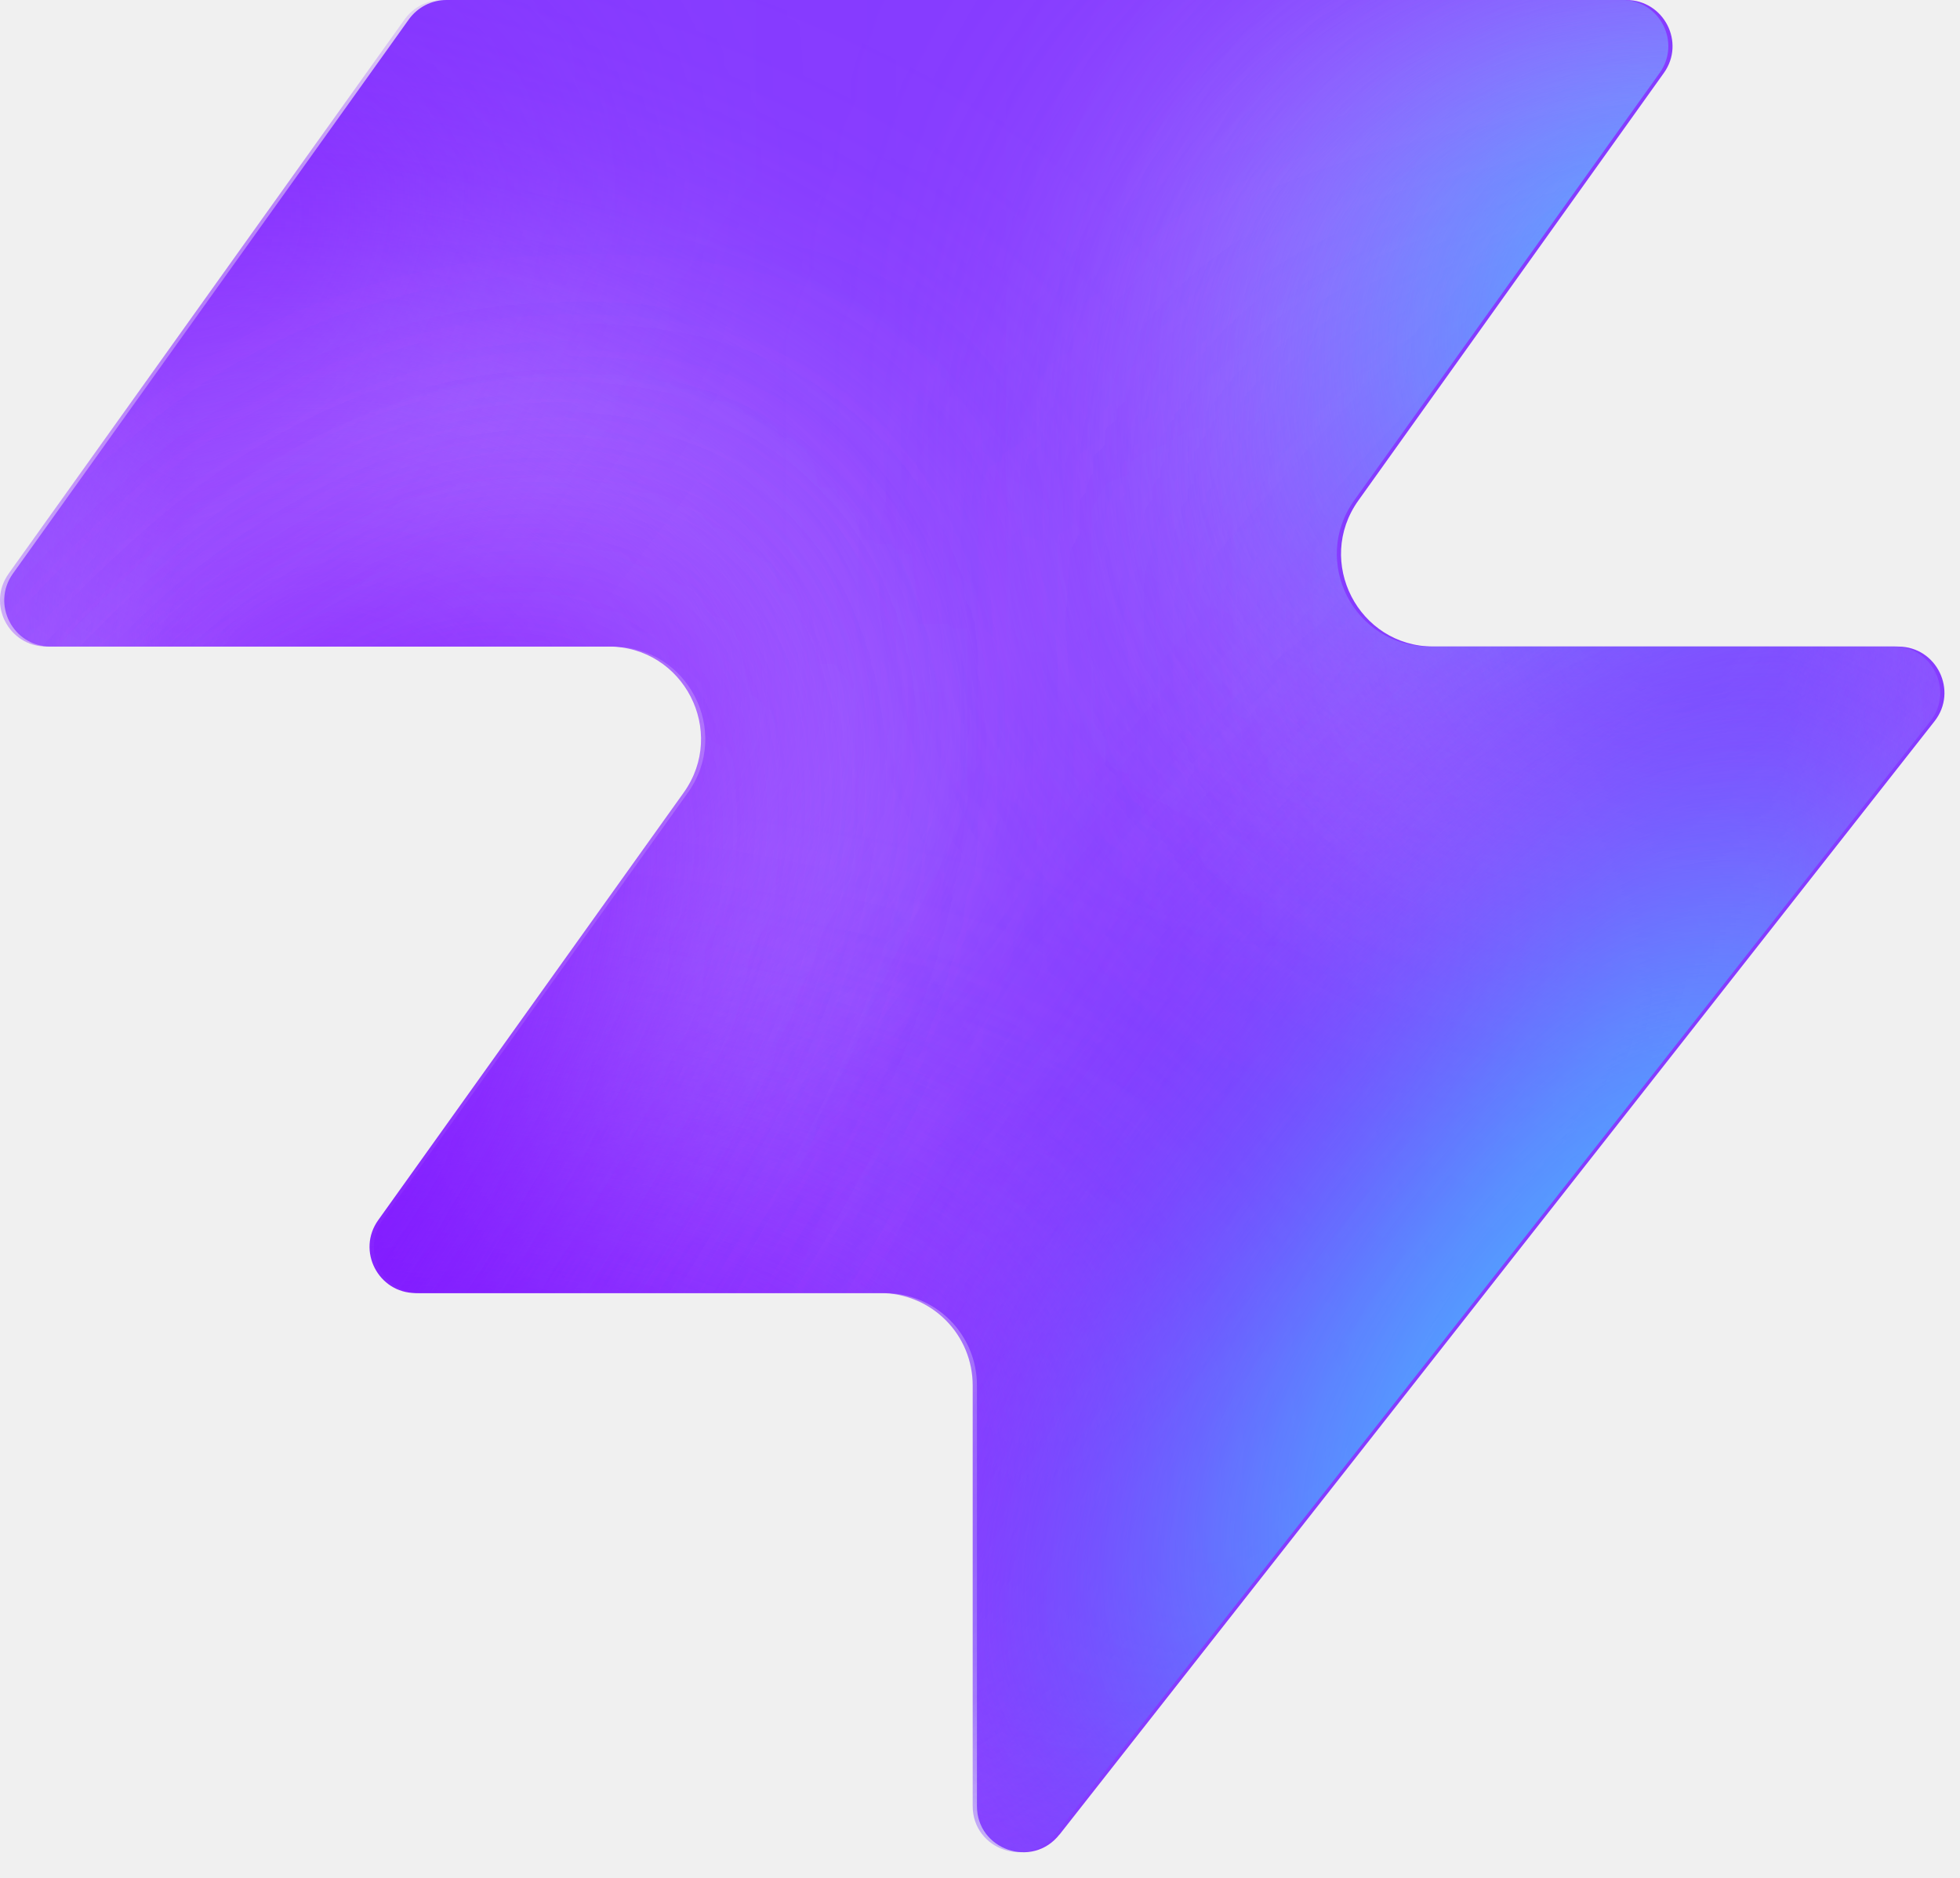
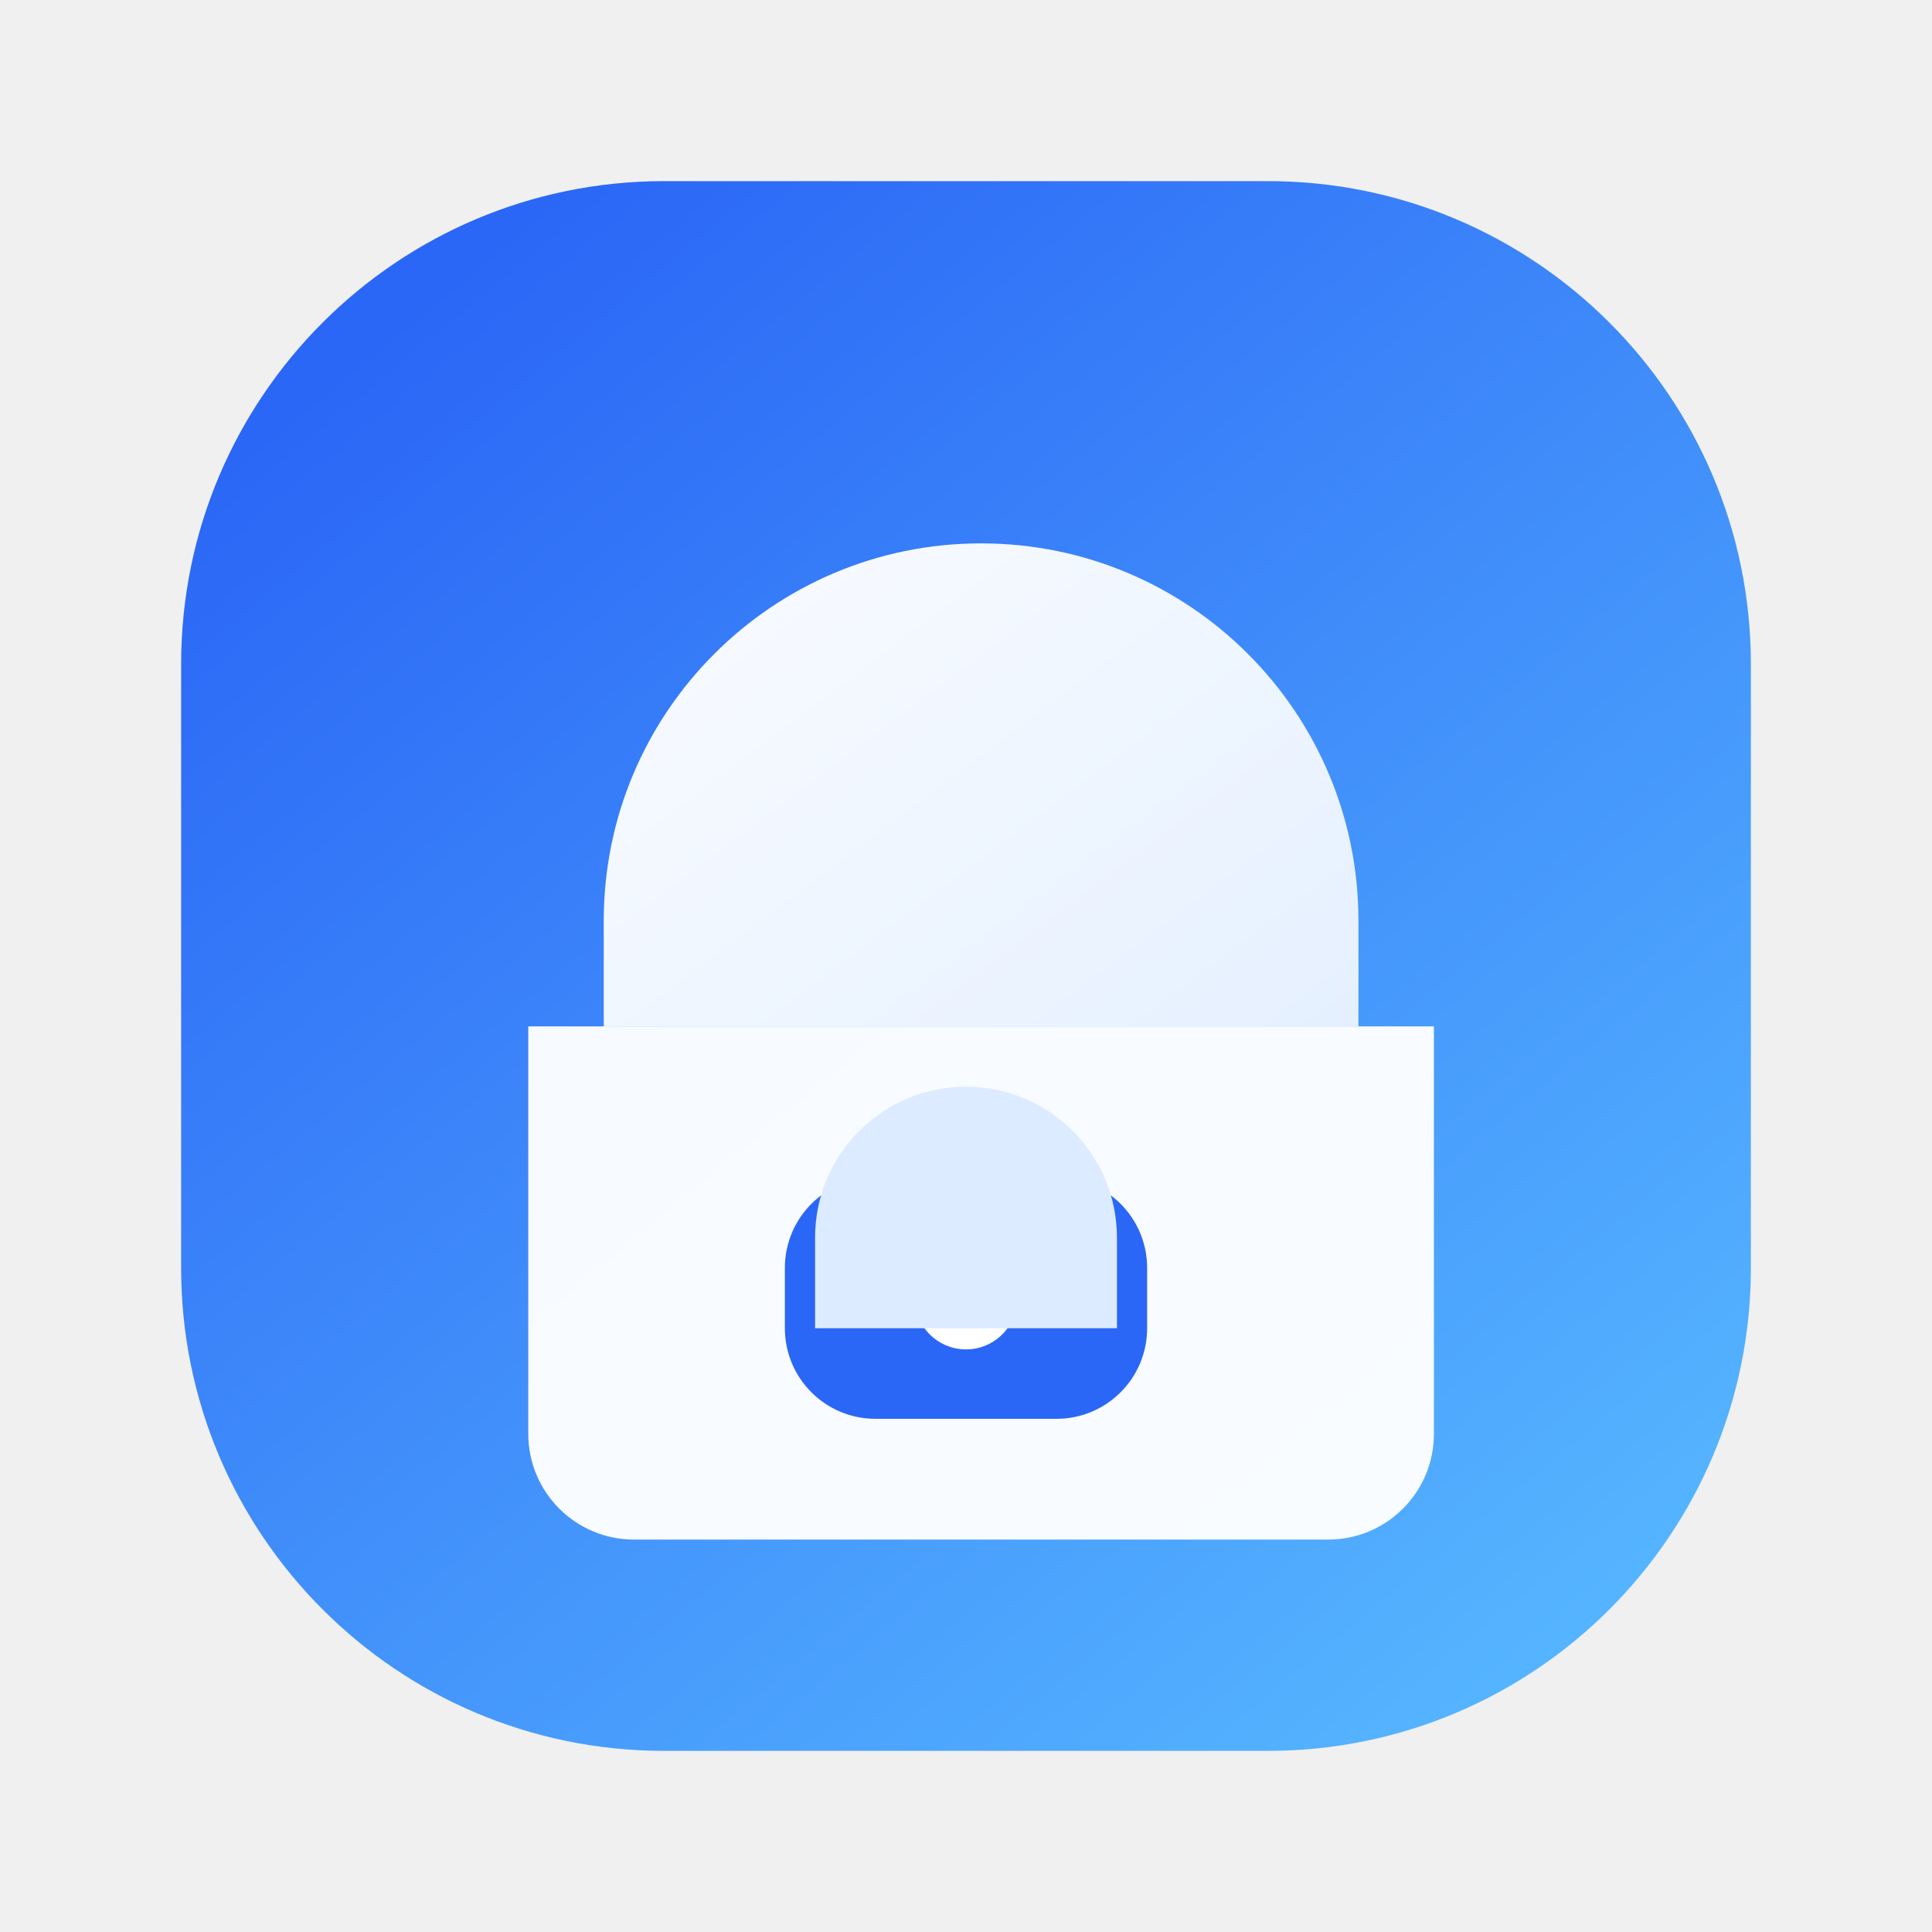
- <svg xmlns="http://www.w3.org/2000/svg" width="48" height="46" fill="none" viewBox="0 0 48 46">
-   <path fill="#863bff" d="M25.946 44.938c-.664.845-2.021.375-2.021-.698V33.937a2.26 2.26 0 0 0-2.262-2.262H10.287c-.92 0-1.456-1.04-.92-1.788l7.48-10.471c1.07-1.497 0-3.578-1.842-3.578H1.237c-.92 0-1.456-1.04-.92-1.788L10.013.474c.214-.297.556-.474.92-.474h28.894c.92 0 1.456 1.04.92 1.788l-7.48 10.471c-1.07 1.498 0 3.579 1.842 3.579h11.377c.943 0 1.473 1.088.89 1.83L25.947 44.94z" style="fill:#863bff;fill:color(display-p3 .525 .23 1);fill-opacity:1" />
-   <mask id="a" width="48" height="46" x="0" y="0" maskUnits="userSpaceOnUse" style="mask-type:alpha">
-     <path fill="#000" d="M25.842 44.938c-.664.844-2.021.375-2.021-.698V33.937a2.26 2.26 0 0 0-2.262-2.262H10.183c-.92 0-1.456-1.04-.92-1.788l7.48-10.471c1.07-1.498 0-3.579-1.842-3.579H1.133c-.92 0-1.456-1.04-.92-1.787L9.91.473c.214-.297.556-.474.92-.474h28.894c.92 0 1.456 1.04.92 1.788l-7.48 10.471c-1.07 1.498 0 3.578 1.842 3.578h11.377c.943 0 1.473 1.088.89 1.832L25.843 44.94z" style="fill:#000;fill-opacity:1" />
-   </mask>
-   <g mask="url(#a)">
-     <g filter="url(#b)">
-       <ellipse cx="5.508" cy="14.704" fill="#ede6ff" rx="5.508" ry="14.704" style="fill:#ede6ff;fill:color(display-p3 .927 .903 1);fill-opacity:1" transform="matrix(.00324 1 1 -.00324 -4.47 31.516)" />
-     </g>
-     <g filter="url(#c)">
-       <ellipse cx="10.399" cy="29.851" fill="#ede6ff" rx="10.399" ry="29.851" style="fill:#ede6ff;fill:color(display-p3 .927 .903 1);fill-opacity:1" transform="matrix(.00324 1 1 -.00324 -39.328 7.883)" />
-     </g>
-     <g filter="url(#d)">
-       <ellipse cx="5.508" cy="30.487" fill="#7e14ff" rx="5.508" ry="30.487" style="fill:#7e14ff;fill:color(display-p3 .492 .077 1);fill-opacity:1" transform="rotate(89.814 -25.913 -14.639)scale(1 -1)" />
-     </g>
-     <g filter="url(#e)">
-       <ellipse cx="5.508" cy="30.599" fill="#7e14ff" rx="5.508" ry="30.599" style="fill:#7e14ff;fill:color(display-p3 .492 .077 1);fill-opacity:1" transform="rotate(89.814 -32.644 -3.334)scale(1 -1)" />
-     </g>
-     <g filter="url(#f)">
-       <ellipse cx="5.508" cy="30.599" fill="#7e14ff" rx="5.508" ry="30.599" style="fill:#7e14ff;fill:color(display-p3 .492 .077 1);fill-opacity:1" transform="matrix(.00324 1 1 -.00324 -34.34 30.47)" />
-     </g>
-     <g filter="url(#g)">
-       <ellipse cx="14.072" cy="22.078" fill="#ede6ff" rx="14.072" ry="22.078" style="fill:#ede6ff;fill:color(display-p3 .927 .903 1);fill-opacity:1" transform="rotate(93.35 24.506 48.493)scale(-1 1)" />
-     </g>
-     <g filter="url(#h)">
-       <ellipse cx="3.47" cy="21.501" fill="#7e14ff" rx="3.47" ry="21.501" style="fill:#7e14ff;fill:color(display-p3 .492 .077 1);fill-opacity:1" transform="rotate(89.009 28.708 47.59)scale(-1 1)" />
-     </g>
-     <g filter="url(#i)">
-       <ellipse cx="3.47" cy="21.501" fill="#7e14ff" rx="3.47" ry="21.501" style="fill:#7e14ff;fill:color(display-p3 .492 .077 1);fill-opacity:1" transform="rotate(89.009 28.708 47.59)scale(-1 1)" />
-     </g>
-     <g filter="url(#j)">
-       <ellipse cx=".387" cy="8.972" fill="#7e14ff" rx="4.407" ry="29.108" style="fill:#7e14ff;fill:color(display-p3 .492 .077 1);fill-opacity:1" transform="rotate(39.51 .387 8.972)" />
-     </g>
-     <g filter="url(#k)">
-       <ellipse cx="47.523" cy="-6.092" fill="#7e14ff" rx="4.407" ry="29.108" style="fill:#7e14ff;fill:color(display-p3 .492 .077 1);fill-opacity:1" transform="rotate(37.892 47.523 -6.092)" />
-     </g>
-     <g filter="url(#l)">
-       <ellipse cx="41.412" cy="6.333" fill="#47bfff" rx="5.971" ry="9.665" style="fill:#47bfff;fill:color(display-p3 .28 .748 1);fill-opacity:1" transform="rotate(37.892 41.412 6.333)" />
-     </g>
-     <g filter="url(#m)">
-       <ellipse cx="-1.879" cy="38.332" fill="#7e14ff" rx="4.407" ry="29.108" style="fill:#7e14ff;fill:color(display-p3 .492 .077 1);fill-opacity:1" transform="rotate(37.892 -1.88 38.332)" />
-     </g>
-     <g filter="url(#n)">
-       <ellipse cx="-1.879" cy="38.332" fill="#7e14ff" rx="4.407" ry="29.108" style="fill:#7e14ff;fill:color(display-p3 .492 .077 1);fill-opacity:1" transform="rotate(37.892 -1.88 38.332)" />
-     </g>
-     <g filter="url(#o)">
-       <ellipse cx="35.651" cy="29.907" fill="#7e14ff" rx="4.407" ry="29.108" style="fill:#7e14ff;fill:color(display-p3 .492 .077 1);fill-opacity:1" transform="rotate(37.892 35.651 29.907)" />
-     </g>
-     <g filter="url(#p)">
-       <ellipse cx="38.418" cy="32.4" fill="#47bfff" rx="5.971" ry="15.297" style="fill:#47bfff;fill:color(display-p3 .28 .748 1);fill-opacity:1" transform="rotate(37.892 38.418 32.4)" />
-     </g>
-   </g>
+ <svg xmlns="http://www.w3.org/2000/svg" viewBox="0 0 64 64" fill="none">
  <defs>
-     <filter id="b" width="60.045" height="41.654" x="-19.77" y="16.149" color-interpolation-filters="sRGB" filterUnits="userSpaceOnUse">
-       <feFlood flood-opacity="0" result="BackgroundImageFix" />
-       <feBlend in="SourceGraphic" in2="BackgroundImageFix" result="shape" />
-       <feGaussianBlur result="effect1_foregroundBlur_2002_17158" stdDeviation="7.659" />
-     </filter>
-     <filter id="c" width="90.34" height="51.437" x="-54.613" y="-7.533" color-interpolation-filters="sRGB" filterUnits="userSpaceOnUse">
-       <feFlood flood-opacity="0" result="BackgroundImageFix" />
-       <feBlend in="SourceGraphic" in2="BackgroundImageFix" result="shape" />
-       <feGaussianBlur result="effect1_foregroundBlur_2002_17158" stdDeviation="7.659" />
-     </filter>
-     <filter id="d" width="79.355" height="29.4" x="-49.64" y="2.03" color-interpolation-filters="sRGB" filterUnits="userSpaceOnUse">
-       <feFlood flood-opacity="0" result="BackgroundImageFix" />
-       <feBlend in="SourceGraphic" in2="BackgroundImageFix" result="shape" />
-       <feGaussianBlur result="effect1_foregroundBlur_2002_17158" stdDeviation="4.596" />
-     </filter>
-     <filter id="e" width="79.579" height="29.4" x="-45.045" y="20.029" color-interpolation-filters="sRGB" filterUnits="userSpaceOnUse">
-       <feFlood flood-opacity="0" result="BackgroundImageFix" />
-       <feBlend in="SourceGraphic" in2="BackgroundImageFix" result="shape" />
-       <feGaussianBlur result="effect1_foregroundBlur_2002_17158" stdDeviation="4.596" />
-     </filter>
-     <filter id="f" width="79.579" height="29.4" x="-43.513" y="21.178" color-interpolation-filters="sRGB" filterUnits="userSpaceOnUse">
-       <feFlood flood-opacity="0" result="BackgroundImageFix" />
-       <feBlend in="SourceGraphic" in2="BackgroundImageFix" result="shape" />
-       <feGaussianBlur result="effect1_foregroundBlur_2002_17158" stdDeviation="4.596" />
-     </filter>
-     <filter id="g" width="74.749" height="58.852" x="15.756" y="-17.901" color-interpolation-filters="sRGB" filterUnits="userSpaceOnUse">
-       <feFlood flood-opacity="0" result="BackgroundImageFix" />
-       <feBlend in="SourceGraphic" in2="BackgroundImageFix" result="shape" />
-       <feGaussianBlur result="effect1_foregroundBlur_2002_17158" stdDeviation="7.659" />
-     </filter>
-     <filter id="h" width="61.377" height="25.362" x="23.548" y="2.284" color-interpolation-filters="sRGB" filterUnits="userSpaceOnUse">
-       <feFlood flood-opacity="0" result="BackgroundImageFix" />
-       <feBlend in="SourceGraphic" in2="BackgroundImageFix" result="shape" />
-       <feGaussianBlur result="effect1_foregroundBlur_2002_17158" stdDeviation="4.596" />
-     </filter>
-     <filter id="i" width="61.377" height="25.362" x="23.548" y="2.284" color-interpolation-filters="sRGB" filterUnits="userSpaceOnUse">
-       <feFlood flood-opacity="0" result="BackgroundImageFix" />
-       <feBlend in="SourceGraphic" in2="BackgroundImageFix" result="shape" />
-       <feGaussianBlur result="effect1_foregroundBlur_2002_17158" stdDeviation="4.596" />
-     </filter>
-     <filter id="j" width="56.045" height="63.649" x="-27.636" y="-22.853" color-interpolation-filters="sRGB" filterUnits="userSpaceOnUse">
-       <feFlood flood-opacity="0" result="BackgroundImageFix" />
-       <feBlend in="SourceGraphic" in2="BackgroundImageFix" result="shape" />
-       <feGaussianBlur result="effect1_foregroundBlur_2002_17158" stdDeviation="4.596" />
-     </filter>
-     <filter id="k" width="54.814" height="64.646" x="20.116" y="-38.415" color-interpolation-filters="sRGB" filterUnits="userSpaceOnUse">
-       <feFlood flood-opacity="0" result="BackgroundImageFix" />
-       <feBlend in="SourceGraphic" in2="BackgroundImageFix" result="shape" />
-       <feGaussianBlur result="effect1_foregroundBlur_2002_17158" stdDeviation="4.596" />
-     </filter>
-     <filter id="l" width="33.541" height="35.313" x="24.641" y="-11.323" color-interpolation-filters="sRGB" filterUnits="userSpaceOnUse">
-       <feFlood flood-opacity="0" result="BackgroundImageFix" />
-       <feBlend in="SourceGraphic" in2="BackgroundImageFix" result="shape" />
-       <feGaussianBlur result="effect1_foregroundBlur_2002_17158" stdDeviation="4.596" />
-     </filter>
-     <filter id="m" width="54.814" height="64.646" x="-29.286" y="6.009" color-interpolation-filters="sRGB" filterUnits="userSpaceOnUse">
-       <feFlood flood-opacity="0" result="BackgroundImageFix" />
-       <feBlend in="SourceGraphic" in2="BackgroundImageFix" result="shape" />
-       <feGaussianBlur result="effect1_foregroundBlur_2002_17158" stdDeviation="4.596" />
-     </filter>
-     <filter id="n" width="54.814" height="64.646" x="-29.286" y="6.009" color-interpolation-filters="sRGB" filterUnits="userSpaceOnUse">
-       <feFlood flood-opacity="0" result="BackgroundImageFix" />
-       <feBlend in="SourceGraphic" in2="BackgroundImageFix" result="shape" />
-       <feGaussianBlur result="effect1_foregroundBlur_2002_17158" stdDeviation="4.596" />
-     </filter>
-     <filter id="o" width="54.814" height="64.646" x="8.244" y="-2.416" color-interpolation-filters="sRGB" filterUnits="userSpaceOnUse">
-       <feFlood flood-opacity="0" result="BackgroundImageFix" />
-       <feBlend in="SourceGraphic" in2="BackgroundImageFix" result="shape" />
-       <feGaussianBlur result="effect1_foregroundBlur_2002_17158" stdDeviation="4.596" />
-     </filter>
-     <filter id="p" width="39.409" height="43.623" x="18.713" y="10.588" color-interpolation-filters="sRGB" filterUnits="userSpaceOnUse">
-       <feFlood flood-opacity="0" result="BackgroundImageFix" />
-       <feBlend in="SourceGraphic" in2="BackgroundImageFix" result="shape" />
-       <feGaussianBlur result="effect1_foregroundBlur_2002_17158" stdDeviation="4.596" />
-     </filter>
+     <linearGradient id="g" x1="14" y1="10" x2="52" y2="56" gradientUnits="userSpaceOnUse">
+       <stop stop-color="#2B67F6" />
+       <stop offset="1" stop-color="#56B6FF" />
+     </linearGradient>
+     <linearGradient id="h" x1="20" y1="16" x2="44" y2="48" gradientUnits="userSpaceOnUse">
+       <stop stop-color="#ffffff" stop-opacity=".98" />
+       <stop offset="1" stop-color="#DCEBFF" />
+     </linearGradient>
  </defs>
+   <rect x="6" y="6" width="52" height="52" rx="16" fill="url(#g)" />
+   <path d="M20 30.5C20 23.596 25.596 18 32.5 18S45 23.596 45 30.5V34H20v-3.5Z" fill="url(#h)" />
+   <path d="M17.5 34h30v13.5A3.5 3.5 0 0 1 44 51H21a3.5 3.5 0 0 1-3.5-3.5V34Z" fill="white" fill-opacity=".96" />
+   <rect x="26" y="39" width="12" height="8" rx="3" fill="#2B67F6" />
+   <circle cx="32" cy="43" r="1.7" fill="white" />
+   <path d="M32 36a5 5 0 0 0-5 5v3h10v-3a5 5 0 0 0-5-5Z" fill="#DCEBFF" />
</svg>
